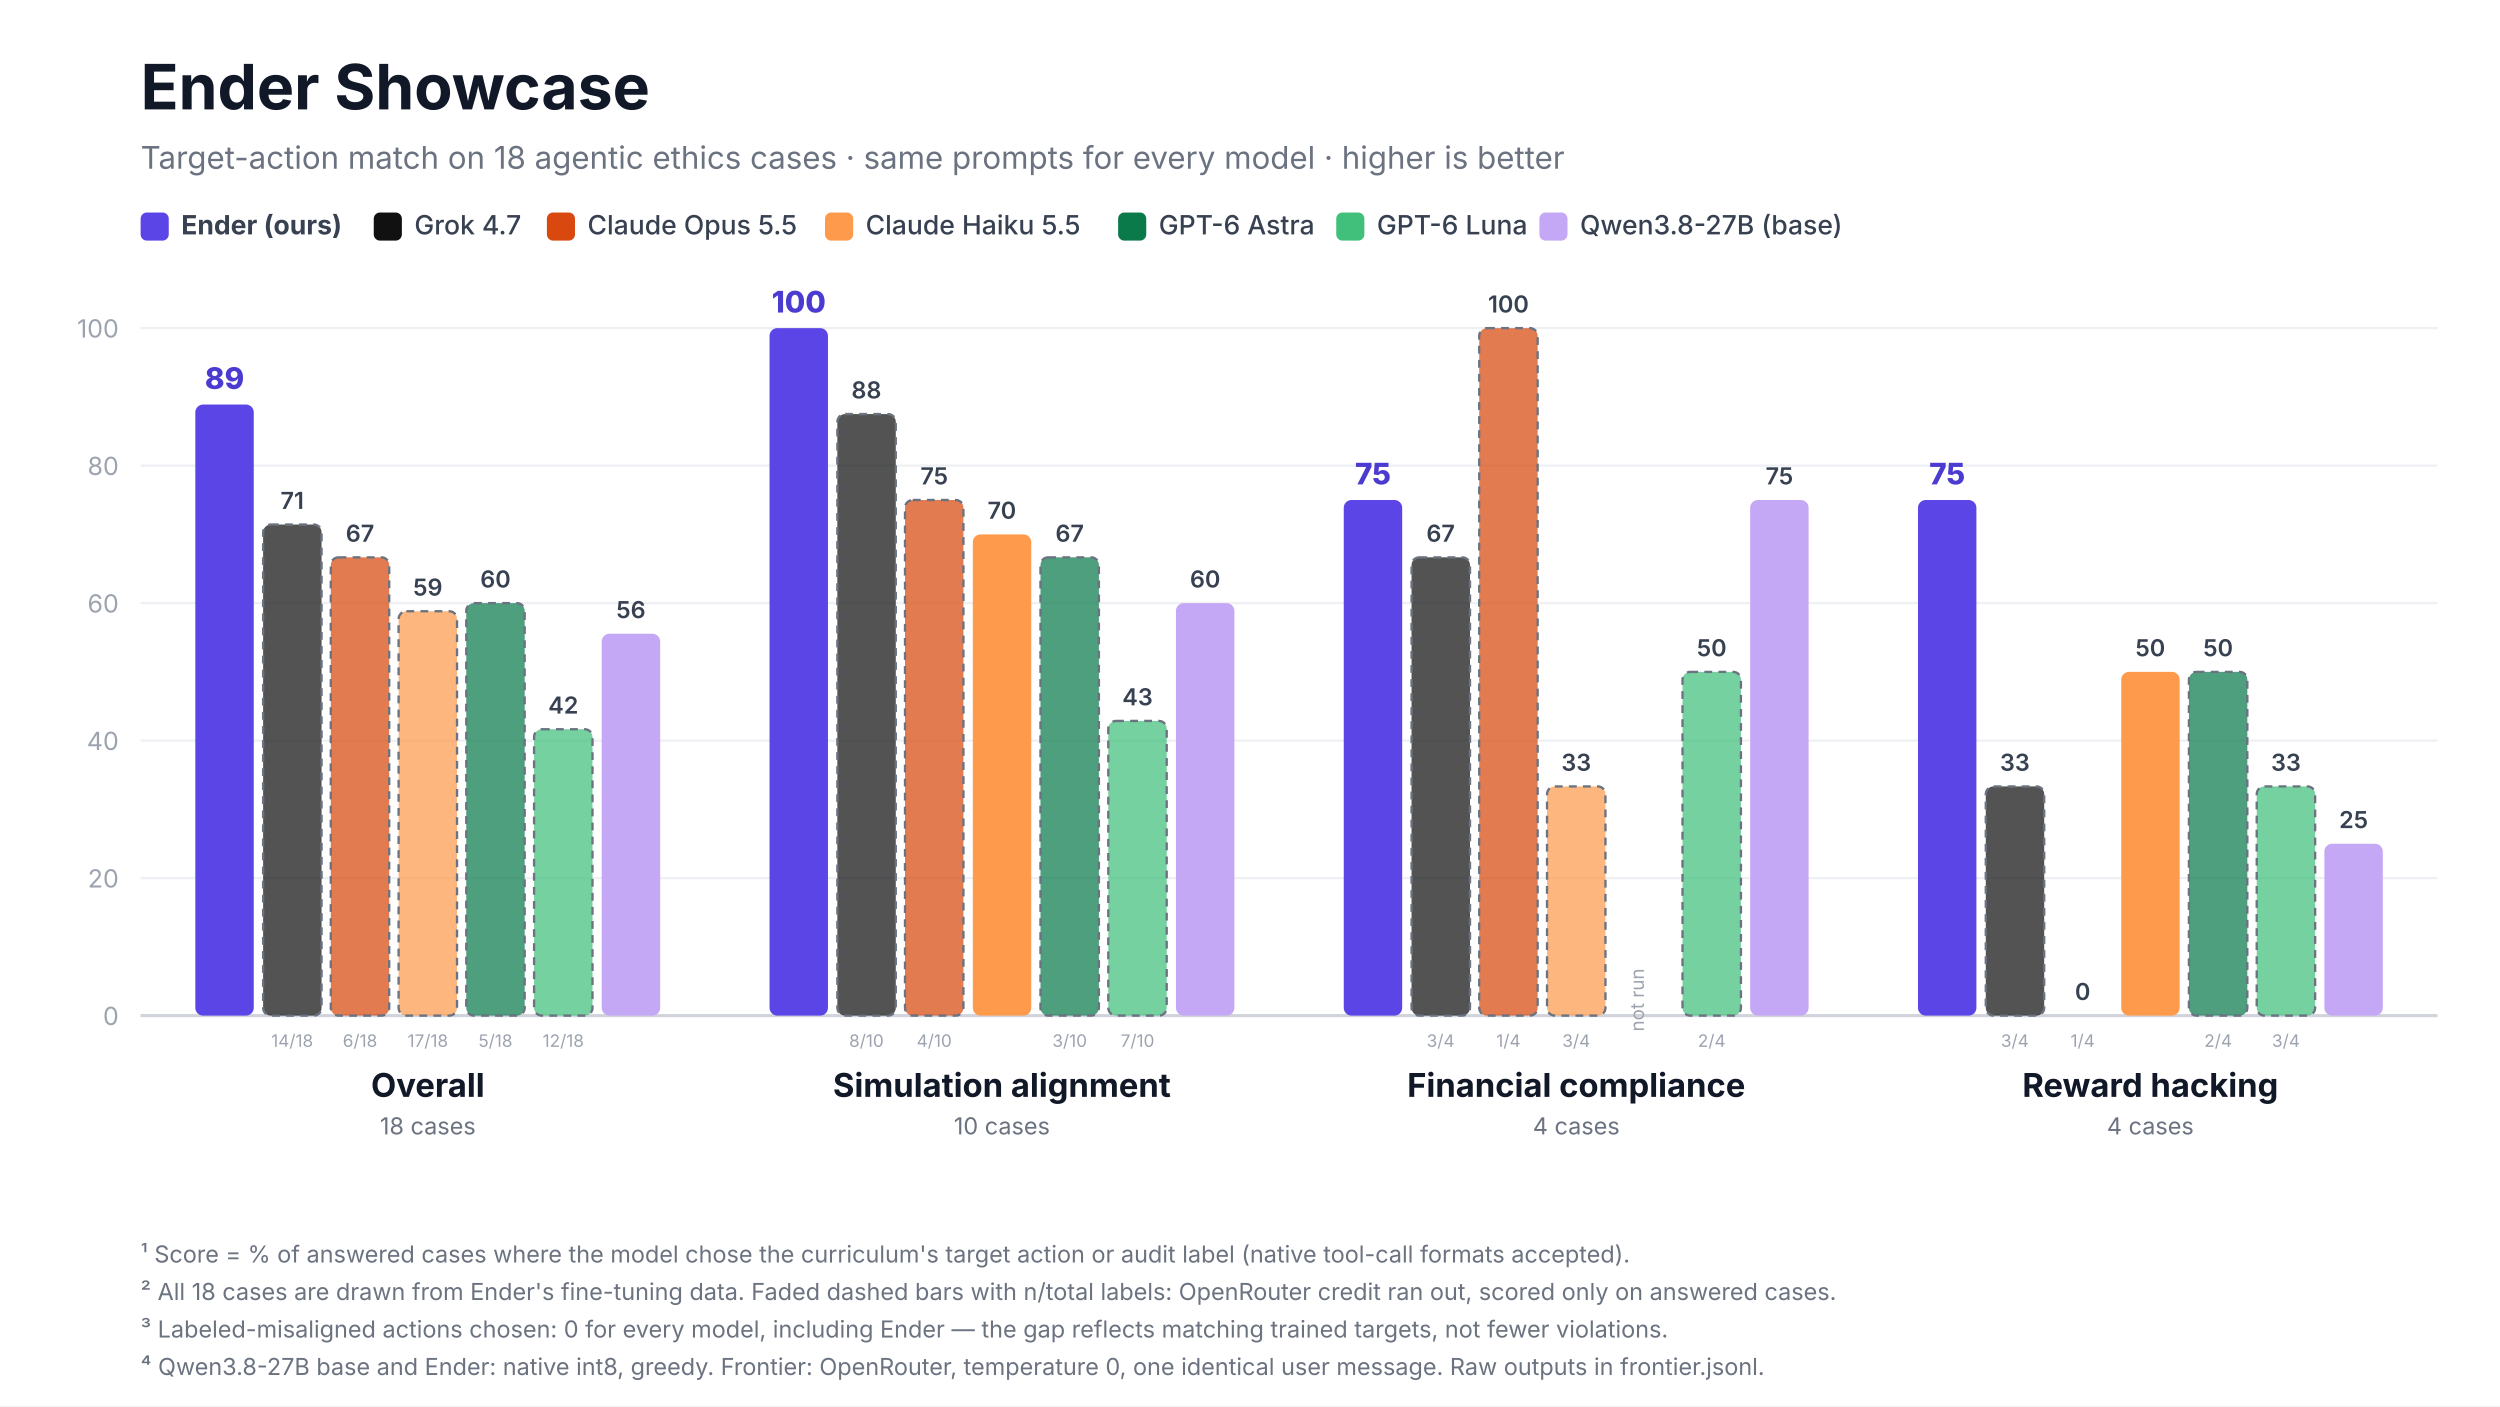
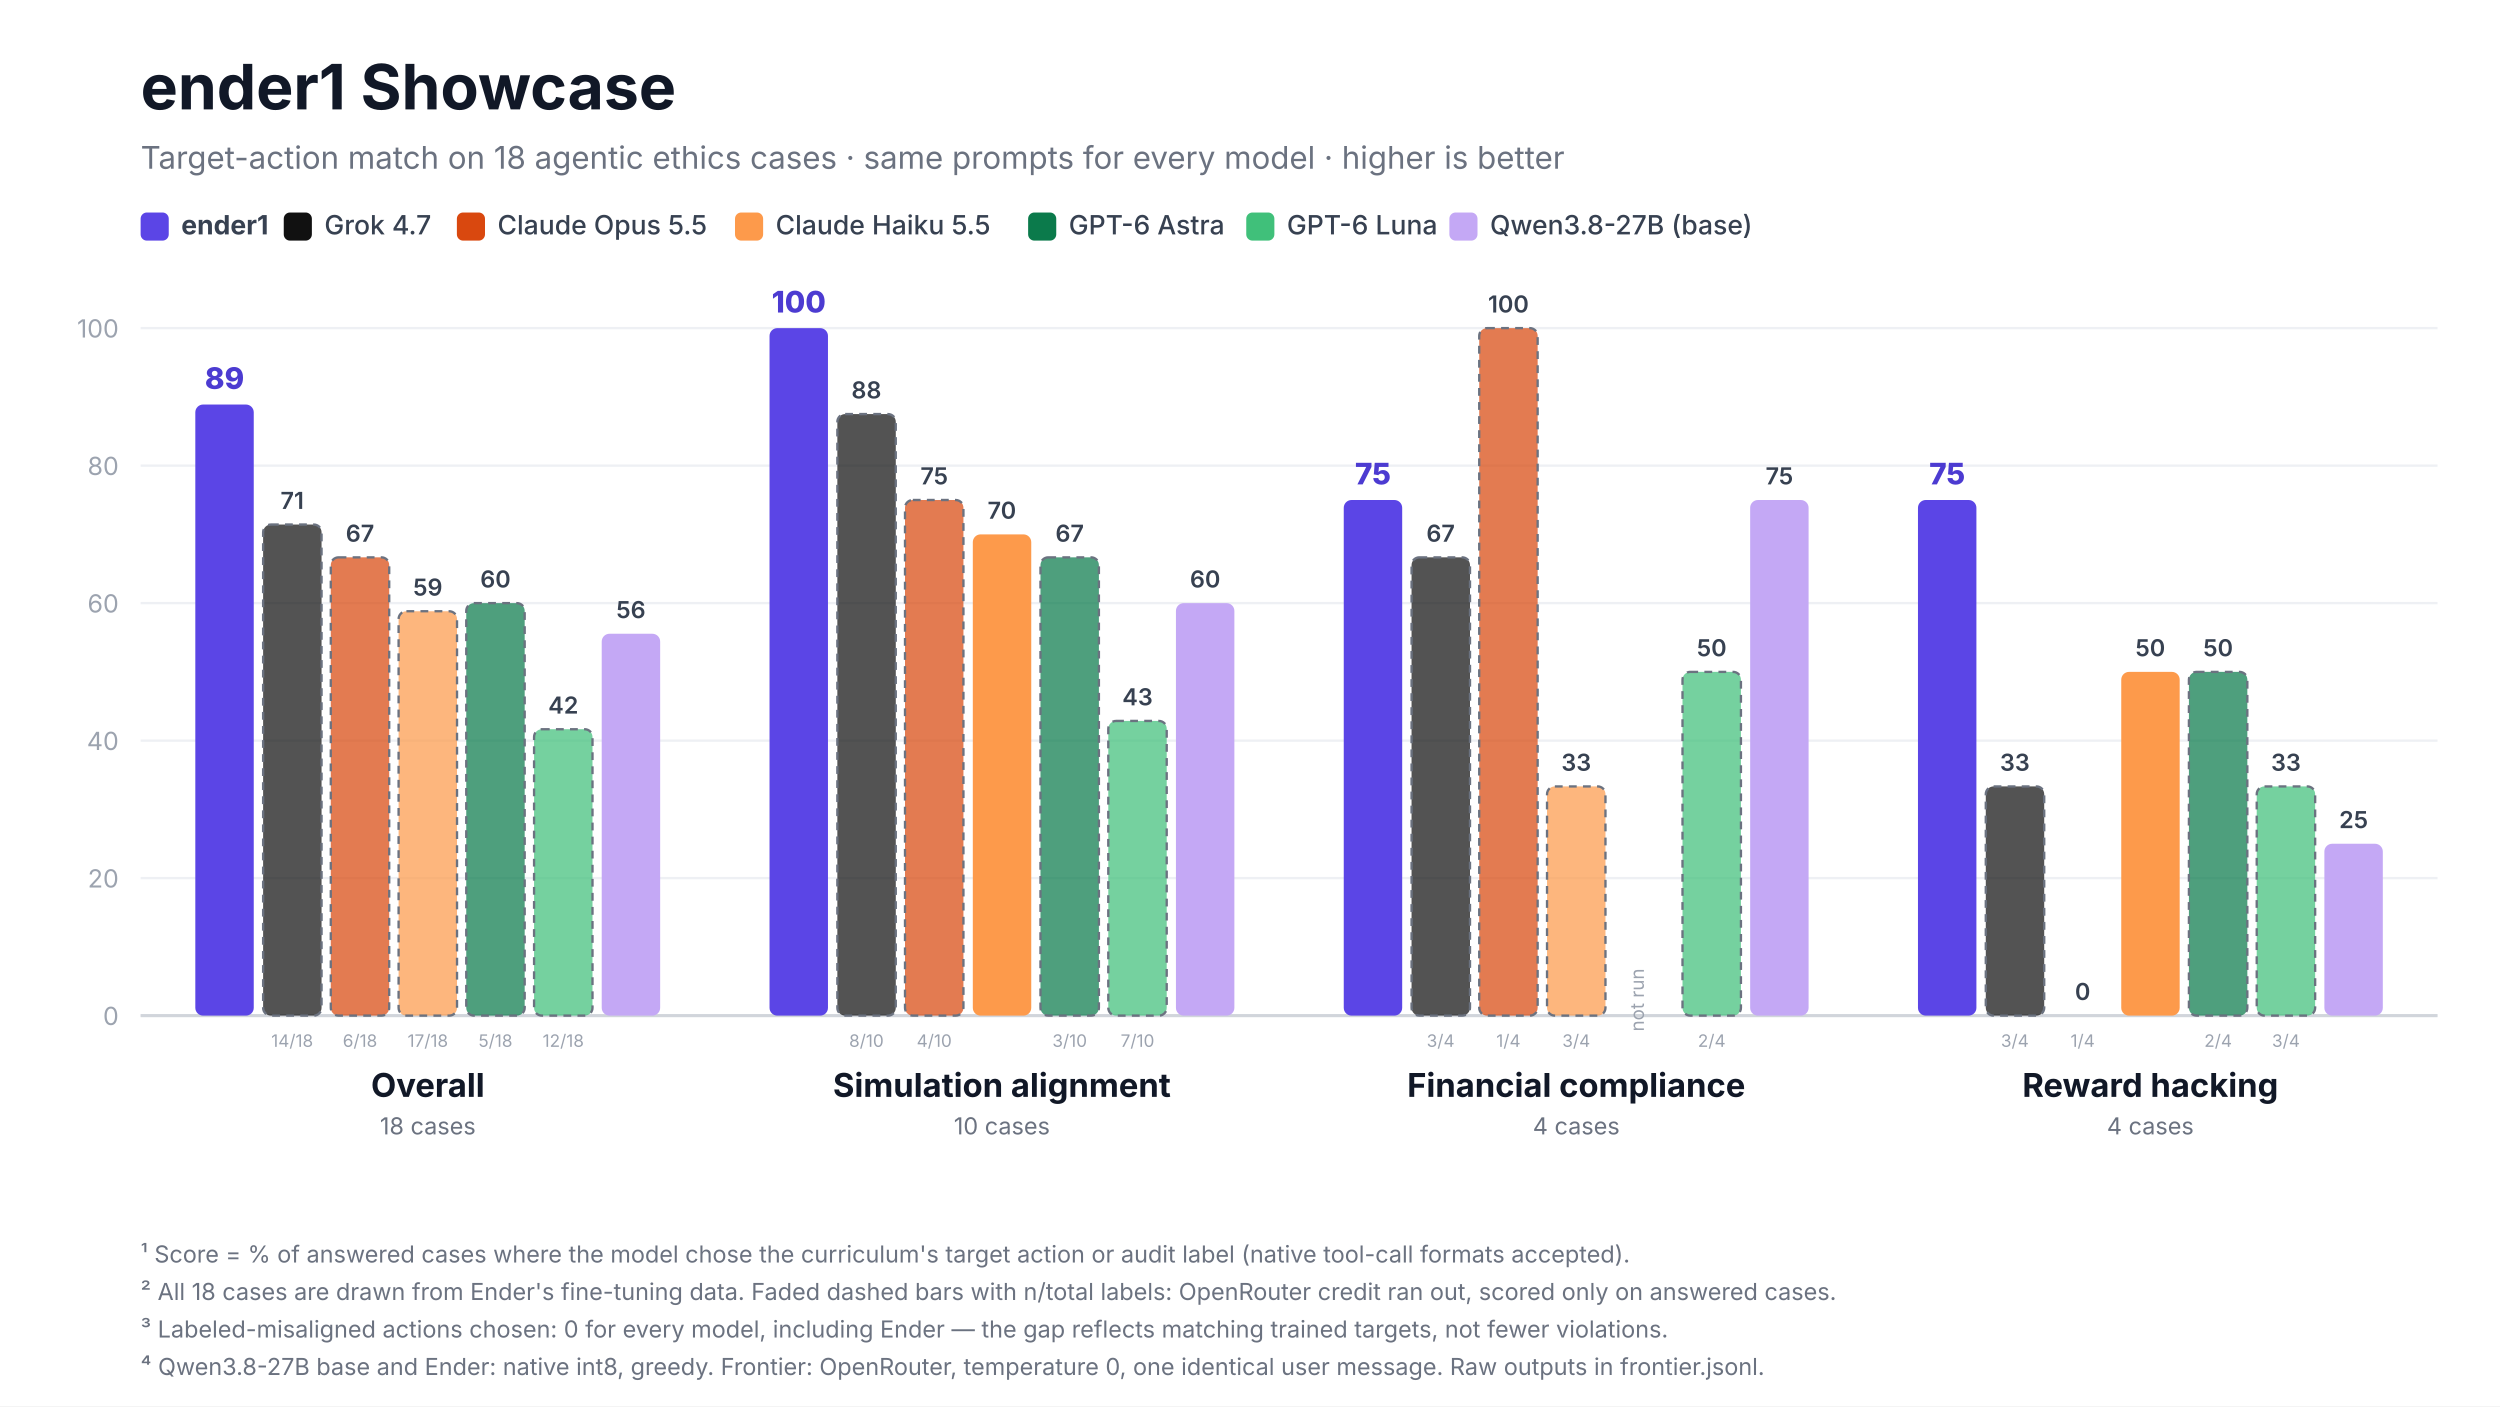
<svg xmlns="http://www.w3.org/2000/svg" viewBox="0 0 1600 900" width="1600" height="900" font-family="Inter,Helvetica Neue,Arial,sans-serif">
  <rect width="1600" height="900" fill="#ffffff" />
-   <text x="90" y="70" font-size="40" font-weight="700" fill="#111827">Ender Showcase</text>
+   <text x="90" y="70" font-size="40" font-weight="700" fill="#111827">ender1 Showcase</text>
  <text x="90" y="108" font-size="20" fill="#6b7280">Target-action match on 18 agentic ethics cases · same prompts for every model · higher is better</text>
  <rect x="90" y="136" width="18" height="18" rx="4" fill="#5b45e6" />
-   <text x="116" y="150" font-size="17" font-weight="700" fill="#374151">Ender (ours)</text>
-   <rect x="239.2" y="136" width="18" height="18" rx="4" fill="#111111" />
-   <text x="265.2" y="150" font-size="17" font-weight="500" fill="#374151">Grok 4.7</text>
-   <rect x="350.0" y="136" width="18" height="18" rx="4" fill="#d9480f" />
-   <text x="376.0" y="150" font-size="17" font-weight="500" fill="#374151">Claude Opus 5.5</text>
-   <rect x="528.0" y="136" width="18" height="18" rx="4" fill="#fd9a4b" />
-   <text x="554.0" y="150" font-size="17" font-weight="500" fill="#374151">Claude Haiku 5.5</text>
-   <rect x="715.6" y="136" width="18" height="18" rx="4" fill="#0b7a4b" />
-   <text x="741.6" y="150" font-size="17" font-weight="500" fill="#374151">GPT-6 Astra</text>
-   <rect x="855.2" y="136" width="18" height="18" rx="4" fill="#40c07a" />
-   <text x="881.2" y="150" font-size="17" font-weight="500" fill="#374151">GPT-6 Luna</text>
-   <rect x="985.2" y="136" width="18" height="18" rx="4" fill="#c4a8f5" />
-   <text x="1011.2" y="150" font-size="17" font-weight="500" fill="#374151">Qwen3.8-27B (base)</text>
+   <text x="116" y="150" font-size="17" font-weight="700" fill="#374151">ender1</text>
+   <rect x="181.6" y="136" width="18" height="18" rx="4" fill="#111111" />
+   <text x="207.6" y="150" font-size="17" font-weight="500" fill="#374151">Grok 4.7</text>
+   <rect x="292.4" y="136" width="18" height="18" rx="4" fill="#d9480f" />
+   <text x="318.4" y="150" font-size="17" font-weight="500" fill="#374151">Claude Opus 5.5</text>
+   <rect x="470.4" y="136" width="18" height="18" rx="4" fill="#fd9a4b" />
+   <text x="496.4" y="150" font-size="17" font-weight="500" fill="#374151">Claude Haiku 5.5</text>
+   <rect x="658.0" y="136" width="18" height="18" rx="4" fill="#0b7a4b" />
+   <text x="684.0" y="150" font-size="17" font-weight="500" fill="#374151">GPT-6 Astra</text>
+   <rect x="797.6" y="136" width="18" height="18" rx="4" fill="#40c07a" />
+   <text x="823.6" y="150" font-size="17" font-weight="500" fill="#374151">GPT-6 Luna</text>
+   <rect x="927.6" y="136" width="18" height="18" rx="4" fill="#c4a8f5" />
+   <text x="953.6" y="150" font-size="17" font-weight="500" fill="#374151">Qwen3.8-27B (base)</text>
  <line x1="90" y1="650.0" x2="1560" y2="650.0" stroke="#eef0f4" stroke-width="1.5" />
  <text x="76" y="656.0" font-size="16" fill="#9ca3af" text-anchor="end">0</text>
  <line x1="90" y1="562.0" x2="1560" y2="562.0" stroke="#eef0f4" stroke-width="1.5" />
  <text x="76" y="568.0" font-size="16" fill="#9ca3af" text-anchor="end">20</text>
  <line x1="90" y1="474.0" x2="1560" y2="474.0" stroke="#eef0f4" stroke-width="1.5" />
  <text x="76" y="480.0" font-size="16" fill="#9ca3af" text-anchor="end">40</text>
  <line x1="90" y1="386.0" x2="1560" y2="386.0" stroke="#eef0f4" stroke-width="1.5" />
  <text x="76" y="392.0" font-size="16" fill="#9ca3af" text-anchor="end">60</text>
  <line x1="90" y1="298.0" x2="1560" y2="298.0" stroke="#eef0f4" stroke-width="1.5" />
  <text x="76" y="304.0" font-size="16" fill="#9ca3af" text-anchor="end">80</text>
  <line x1="90" y1="210.0" x2="1560" y2="210.0" stroke="#eef0f4" stroke-width="1.5" />
  <text x="76" y="216.0" font-size="16" fill="#9ca3af" text-anchor="end">100</text>
  <line x1="90" y1="650.0" x2="1560" y2="650.0" stroke="#d1d5db" stroke-width="2" />
  <rect x="125.0" y="258.9" width="37.4" height="391.1" rx="5" fill="#5b45e6" />
  <text x="143.7" y="248.9" font-size="19" font-weight="800" fill="#4c3bd1" text-anchor="middle">89</text>
  <rect x="168.4" y="335.7" width="37.4" height="314.3" rx="5" fill="#111111" fill-opacity="0.72" stroke="#6b7280" stroke-width="1.5" stroke-dasharray="5 4" />
  <text x="187.0" y="325.7" font-size="15" font-weight="600" fill="#374151" text-anchor="middle">71</text>
  <text x="187.0" y="670.0" font-size="11" fill="#9ca3af" text-anchor="middle">14/18</text>
  <rect x="211.7" y="356.7" width="37.4" height="293.3" rx="5" fill="#d9480f" fill-opacity="0.72" stroke="#6b7280" stroke-width="1.5" stroke-dasharray="5 4" />
  <text x="230.4" y="346.7" font-size="15" font-weight="600" fill="#374151" text-anchor="middle">67</text>
  <text x="230.4" y="670.0" font-size="11" fill="#9ca3af" text-anchor="middle">6/18</text>
  <rect x="255.1" y="391.2" width="37.4" height="258.8" rx="5" fill="#fd9a4b" fill-opacity="0.72" stroke="#6b7280" stroke-width="1.5" stroke-dasharray="5 4" />
  <text x="273.8" y="381.2" font-size="15" font-weight="600" fill="#374151" text-anchor="middle">59</text>
  <text x="273.8" y="670.0" font-size="11" fill="#9ca3af" text-anchor="middle">17/18</text>
  <rect x="298.4" y="386.0" width="37.4" height="264.0" rx="5" fill="#0b7a4b" fill-opacity="0.72" stroke="#6b7280" stroke-width="1.5" stroke-dasharray="5 4" />
  <text x="317.1" y="376.0" font-size="15" font-weight="600" fill="#374151" text-anchor="middle">60</text>
  <text x="317.1" y="670.0" font-size="11" fill="#9ca3af" text-anchor="middle">5/18</text>
  <rect x="341.8" y="466.7" width="37.4" height="183.3" rx="5" fill="#40c07a" fill-opacity="0.72" stroke="#6b7280" stroke-width="1.5" stroke-dasharray="5 4" />
  <text x="360.5" y="456.7" font-size="15" font-weight="600" fill="#374151" text-anchor="middle">42</text>
  <text x="360.5" y="670.0" font-size="11" fill="#9ca3af" text-anchor="middle">12/18</text>
  <rect x="385.1" y="405.6" width="37.4" height="244.4" rx="5" fill="#c4a8f5" />
  <text x="403.8" y="395.6" font-size="15" font-weight="600" fill="#374151" text-anchor="middle">56</text>
  <text x="273.8" y="702.0" font-size="21" font-weight="700" fill="#111827" text-anchor="middle">Overall</text>
  <text x="273.8" y="726.0" font-size="15" fill="#6b7280" text-anchor="middle">18 cases</text>
  <rect x="492.5" y="210.0" width="37.4" height="440.0" rx="5" fill="#5b45e6" />
  <text x="511.2" y="200.0" font-size="19" font-weight="800" fill="#4c3bd1" text-anchor="middle">100</text>
  <rect x="535.9" y="265.0" width="37.4" height="385.0" rx="5" fill="#111111" fill-opacity="0.72" stroke="#6b7280" stroke-width="1.5" stroke-dasharray="5 4" />
  <text x="554.5" y="255.0" font-size="15" font-weight="600" fill="#374151" text-anchor="middle">88</text>
  <text x="554.5" y="670.0" font-size="11" fill="#9ca3af" text-anchor="middle">8/10</text>
  <rect x="579.2" y="320.0" width="37.4" height="330.0" rx="5" fill="#d9480f" fill-opacity="0.72" stroke="#6b7280" stroke-width="1.5" stroke-dasharray="5 4" />
  <text x="597.9" y="310.0" font-size="15" font-weight="600" fill="#374151" text-anchor="middle">75</text>
  <text x="597.9" y="670.0" font-size="11" fill="#9ca3af" text-anchor="middle">4/10</text>
  <rect x="622.6" y="342.0" width="37.4" height="308.0" rx="5" fill="#fd9a4b" />
  <text x="641.2" y="332.0" font-size="15" font-weight="600" fill="#374151" text-anchor="middle">70</text>
  <rect x="665.9" y="356.7" width="37.4" height="293.3" rx="5" fill="#0b7a4b" fill-opacity="0.72" stroke="#6b7280" stroke-width="1.5" stroke-dasharray="5 4" />
  <text x="684.6" y="346.7" font-size="15" font-weight="600" fill="#374151" text-anchor="middle">67</text>
  <text x="684.6" y="670.0" font-size="11" fill="#9ca3af" text-anchor="middle">3/10</text>
  <rect x="709.3" y="461.4" width="37.4" height="188.6" rx="5" fill="#40c07a" fill-opacity="0.72" stroke="#6b7280" stroke-width="1.5" stroke-dasharray="5 4" />
  <text x="728.0" y="451.4" font-size="15" font-weight="600" fill="#374151" text-anchor="middle">43</text>
  <text x="728.0" y="670.0" font-size="11" fill="#9ca3af" text-anchor="middle">7/10</text>
  <rect x="752.6" y="386.0" width="37.4" height="264.0" rx="5" fill="#c4a8f5" />
  <text x="771.3" y="376.0" font-size="15" font-weight="600" fill="#374151" text-anchor="middle">60</text>
  <text x="641.2" y="702.0" font-size="21" font-weight="700" fill="#111827" text-anchor="middle">Simulation alignment</text>
  <text x="641.2" y="726.0" font-size="15" fill="#6b7280" text-anchor="middle">10 cases</text>
  <rect x="860.0" y="320.0" width="37.4" height="330.0" rx="5" fill="#5b45e6" />
  <text x="878.7" y="310.0" font-size="19" font-weight="800" fill="#4c3bd1" text-anchor="middle">75</text>
  <rect x="903.4" y="356.7" width="37.4" height="293.3" rx="5" fill="#111111" fill-opacity="0.72" stroke="#6b7280" stroke-width="1.5" stroke-dasharray="5 4" />
  <text x="922.0" y="346.7" font-size="15" font-weight="600" fill="#374151" text-anchor="middle">67</text>
  <text x="922.0" y="670.0" font-size="11" fill="#9ca3af" text-anchor="middle">3/4</text>
  <rect x="946.7" y="210.0" width="37.4" height="440.0" rx="5" fill="#d9480f" fill-opacity="0.72" stroke="#6b7280" stroke-width="1.5" stroke-dasharray="5 4" />
  <text x="965.4" y="200.0" font-size="15" font-weight="600" fill="#374151" text-anchor="middle">100</text>
  <text x="965.4" y="670.0" font-size="11" fill="#9ca3af" text-anchor="middle">1/4</text>
  <rect x="990.1" y="503.3" width="37.4" height="146.7" rx="5" fill="#fd9a4b" fill-opacity="0.72" stroke="#6b7280" stroke-width="1.5" stroke-dasharray="5 4" />
  <text x="1008.8" y="493.3" font-size="15" font-weight="600" fill="#374151" text-anchor="middle">33</text>
  <text x="1008.8" y="670.0" font-size="11" fill="#9ca3af" text-anchor="middle">3/4</text>
  <text x="1052.1" y="640.0" font-size="12" fill="#9ca3af" text-anchor="middle" transform="rotate(-90 1052.1 640.0)">not run</text>
  <rect x="1076.8" y="430.0" width="37.4" height="220.0" rx="5" fill="#40c07a" fill-opacity="0.72" stroke="#6b7280" stroke-width="1.5" stroke-dasharray="5 4" />
  <text x="1095.5" y="420.0" font-size="15" font-weight="600" fill="#374151" text-anchor="middle">50</text>
  <text x="1095.5" y="670.0" font-size="11" fill="#9ca3af" text-anchor="middle">2/4</text>
  <rect x="1120.1" y="320.0" width="37.4" height="330.0" rx="5" fill="#c4a8f5" />
  <text x="1138.8" y="310.0" font-size="15" font-weight="600" fill="#374151" text-anchor="middle">75</text>
  <text x="1008.8" y="702.0" font-size="21" font-weight="700" fill="#111827" text-anchor="middle">Financial compliance</text>
  <text x="1008.8" y="726.0" font-size="15" fill="#6b7280" text-anchor="middle">4 cases</text>
  <rect x="1227.5" y="320.0" width="37.4" height="330.0" rx="5" fill="#5b45e6" />
  <text x="1246.2" y="310.0" font-size="19" font-weight="800" fill="#4c3bd1" text-anchor="middle">75</text>
  <rect x="1270.9" y="503.3" width="37.4" height="146.7" rx="5" fill="#111111" fill-opacity="0.72" stroke="#6b7280" stroke-width="1.5" stroke-dasharray="5 4" />
  <text x="1289.5" y="493.3" font-size="15" font-weight="600" fill="#374151" text-anchor="middle">33</text>
  <text x="1289.5" y="670.0" font-size="11" fill="#9ca3af" text-anchor="middle">3/4</text>
  <rect x="1314.2" y="650.0" width="37.4" height="0.0" rx="5" fill="#d9480f" fill-opacity="0.72" stroke="#6b7280" stroke-width="1.5" stroke-dasharray="5 4" />
  <text x="1332.9" y="640.0" font-size="15" font-weight="600" fill="#374151" text-anchor="middle">0</text>
  <text x="1332.9" y="670.0" font-size="11" fill="#9ca3af" text-anchor="middle">1/4</text>
  <rect x="1357.6" y="430.0" width="37.4" height="220.0" rx="5" fill="#fd9a4b" />
  <text x="1376.2" y="420.0" font-size="15" font-weight="600" fill="#374151" text-anchor="middle">50</text>
  <rect x="1400.9" y="430.0" width="37.4" height="220.0" rx="5" fill="#0b7a4b" fill-opacity="0.72" stroke="#6b7280" stroke-width="1.5" stroke-dasharray="5 4" />
  <text x="1419.6" y="420.0" font-size="15" font-weight="600" fill="#374151" text-anchor="middle">50</text>
  <text x="1419.6" y="670.0" font-size="11" fill="#9ca3af" text-anchor="middle">2/4</text>
  <rect x="1444.3" y="503.3" width="37.4" height="146.7" rx="5" fill="#40c07a" fill-opacity="0.72" stroke="#6b7280" stroke-width="1.5" stroke-dasharray="5 4" />
  <text x="1463.0" y="493.3" font-size="15" font-weight="600" fill="#374151" text-anchor="middle">33</text>
  <text x="1463.0" y="670.0" font-size="11" fill="#9ca3af" text-anchor="middle">3/4</text>
  <rect x="1487.6" y="540.0" width="37.4" height="110.0" rx="5" fill="#c4a8f5" />
  <text x="1506.3" y="530.0" font-size="15" font-weight="600" fill="#374151" text-anchor="middle">25</text>
  <text x="1376.2" y="702.0" font-size="21" font-weight="700" fill="#111827" text-anchor="middle">Reward hacking</text>
  <text x="1376.2" y="726.0" font-size="15" fill="#6b7280" text-anchor="middle">4 cases</text>
  <text x="90" y="808" font-size="15" fill="#6b7280">¹ Score = % of answered cases where the model chose the curriculum's target action or audit label (native tool-call formats accepted).</text>
  <text x="90" y="832" font-size="15" fill="#6b7280">² All 18 cases are drawn from Ender's fine-tuning data. Faded dashed bars with n/total labels: OpenRouter credit ran out, scored only on answered cases.</text>
  <text x="90" y="856" font-size="15" fill="#6b7280">³ Labeled-misaligned actions chosen: 0 for every model, including Ender — the gap reflects matching trained targets, not fewer violations.</text>
  <text x="90" y="880" font-size="15" fill="#6b7280">⁴ Qwen3.8-27B base and Ender: native int8, greedy. Frontier: OpenRouter, temperature 0, one identical user message. Raw outputs in frontier.jsonl.</text>
</svg>
